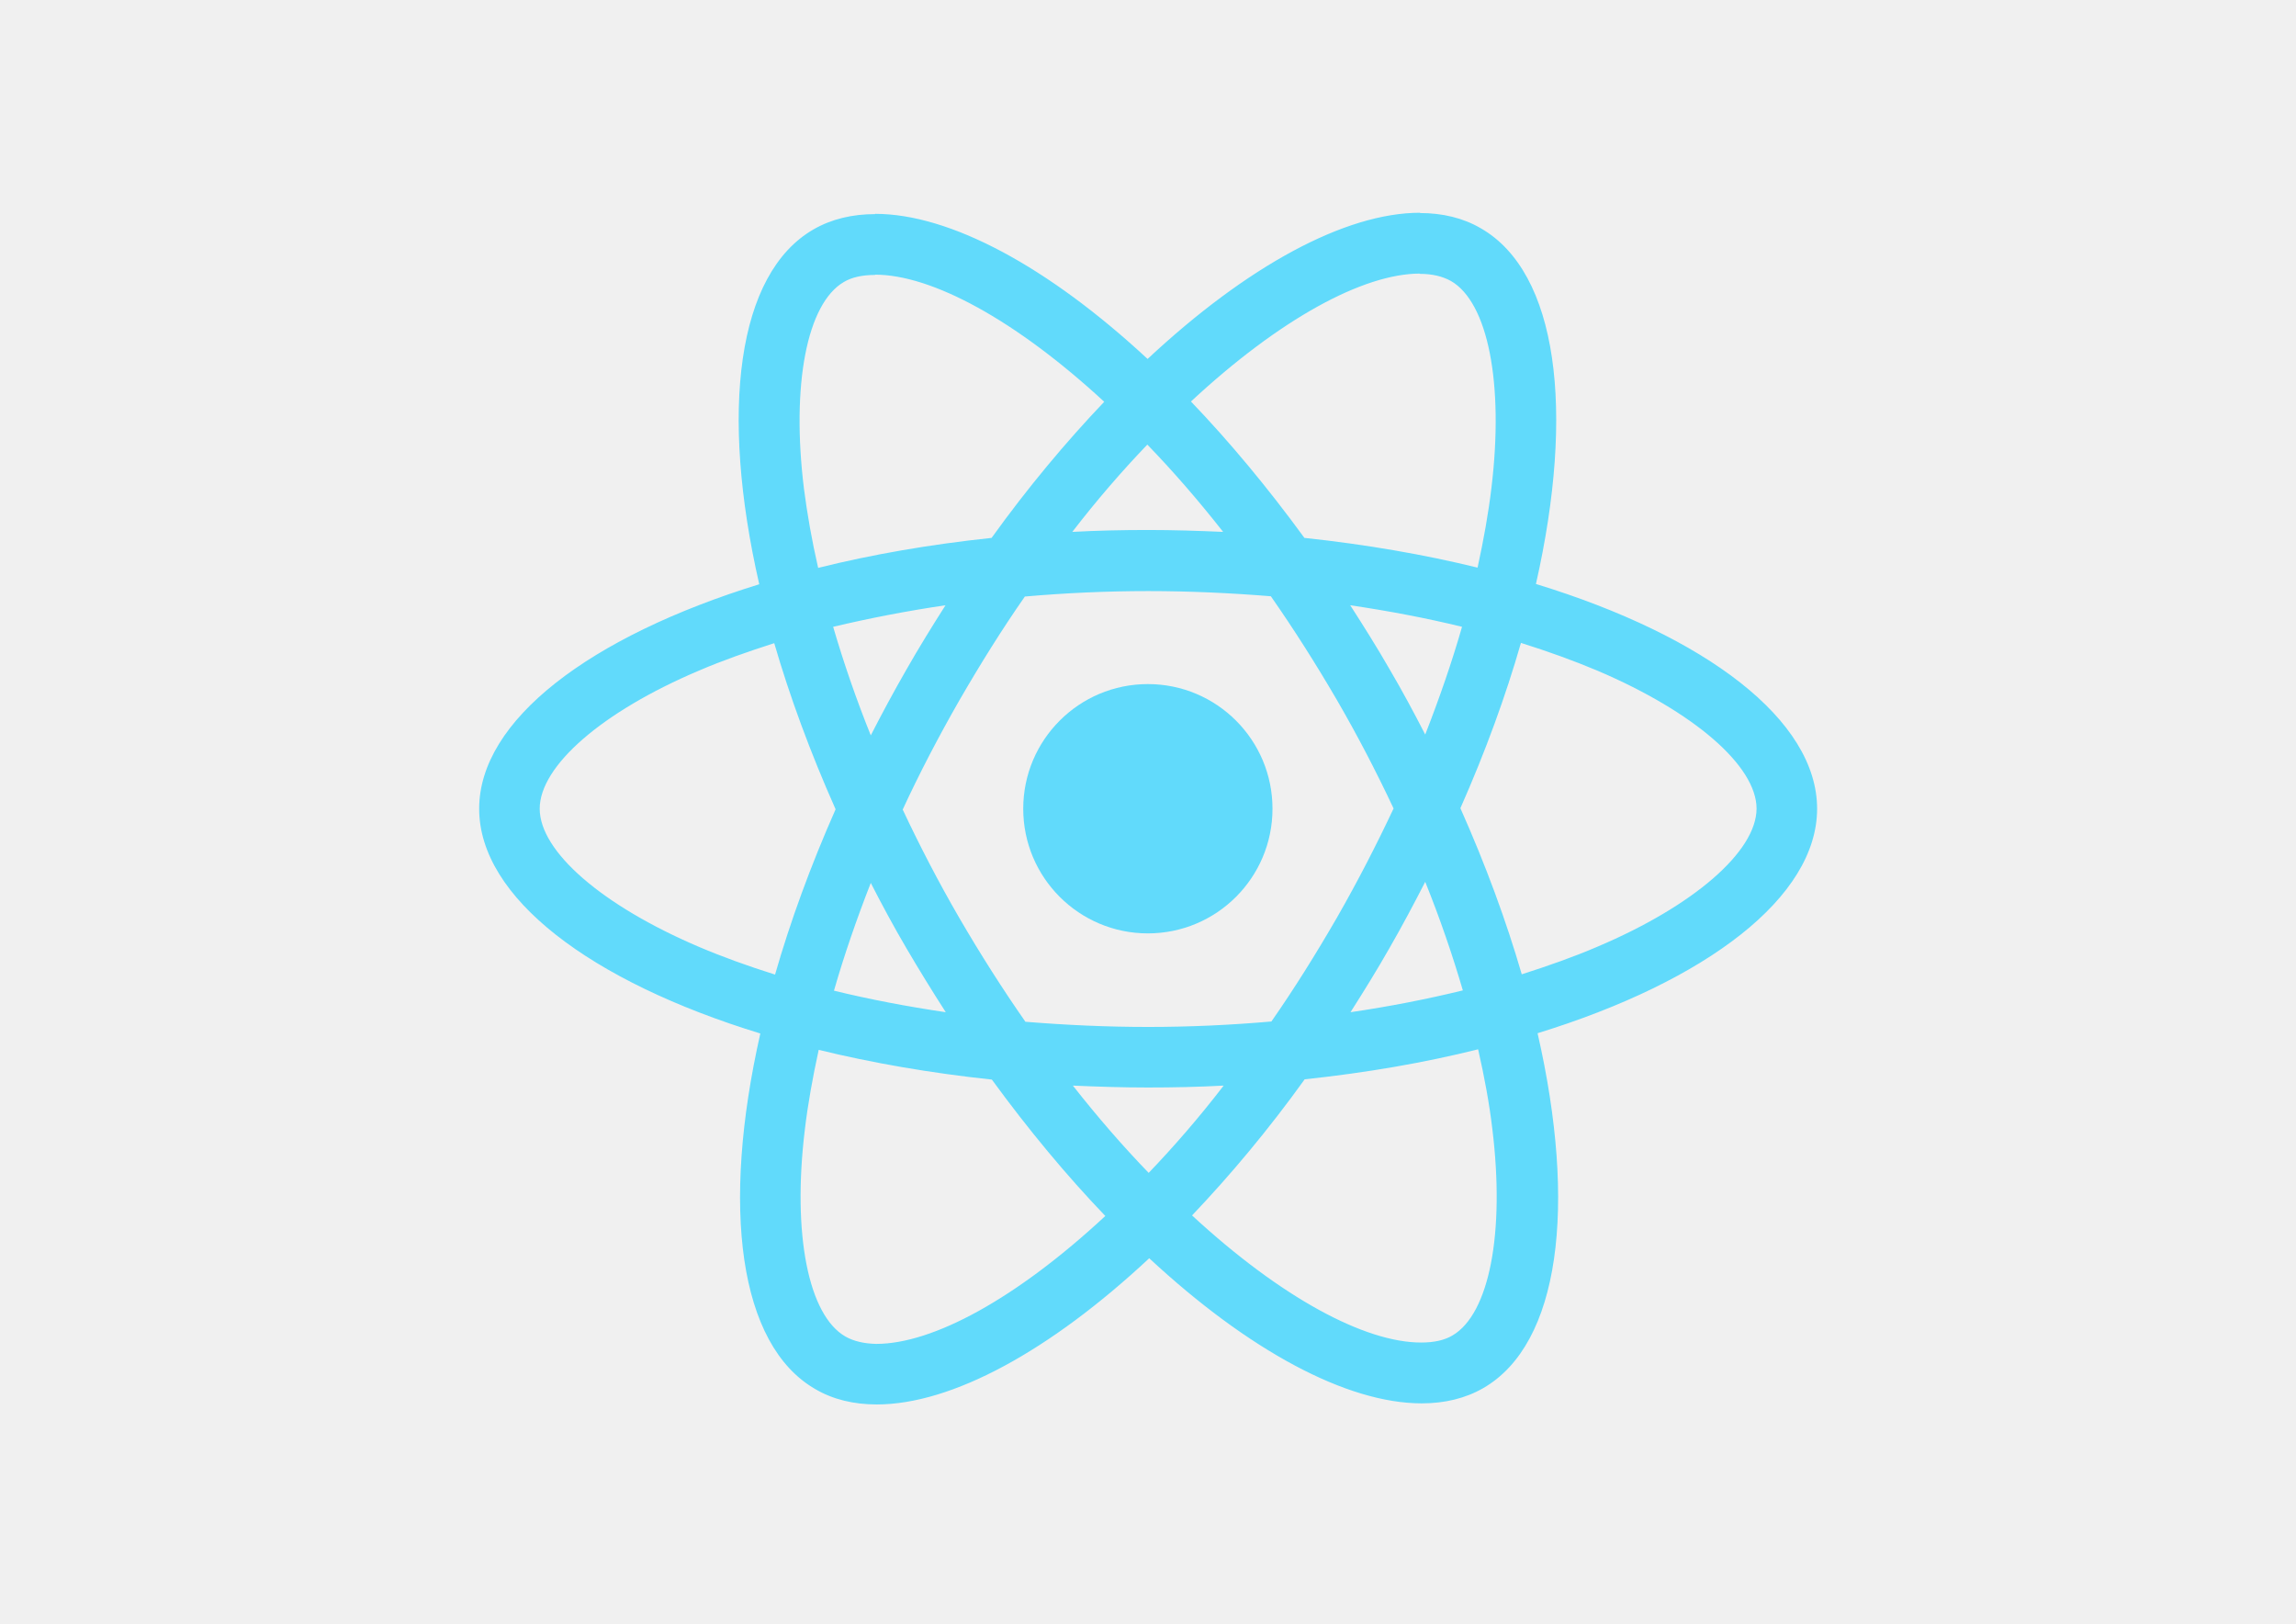
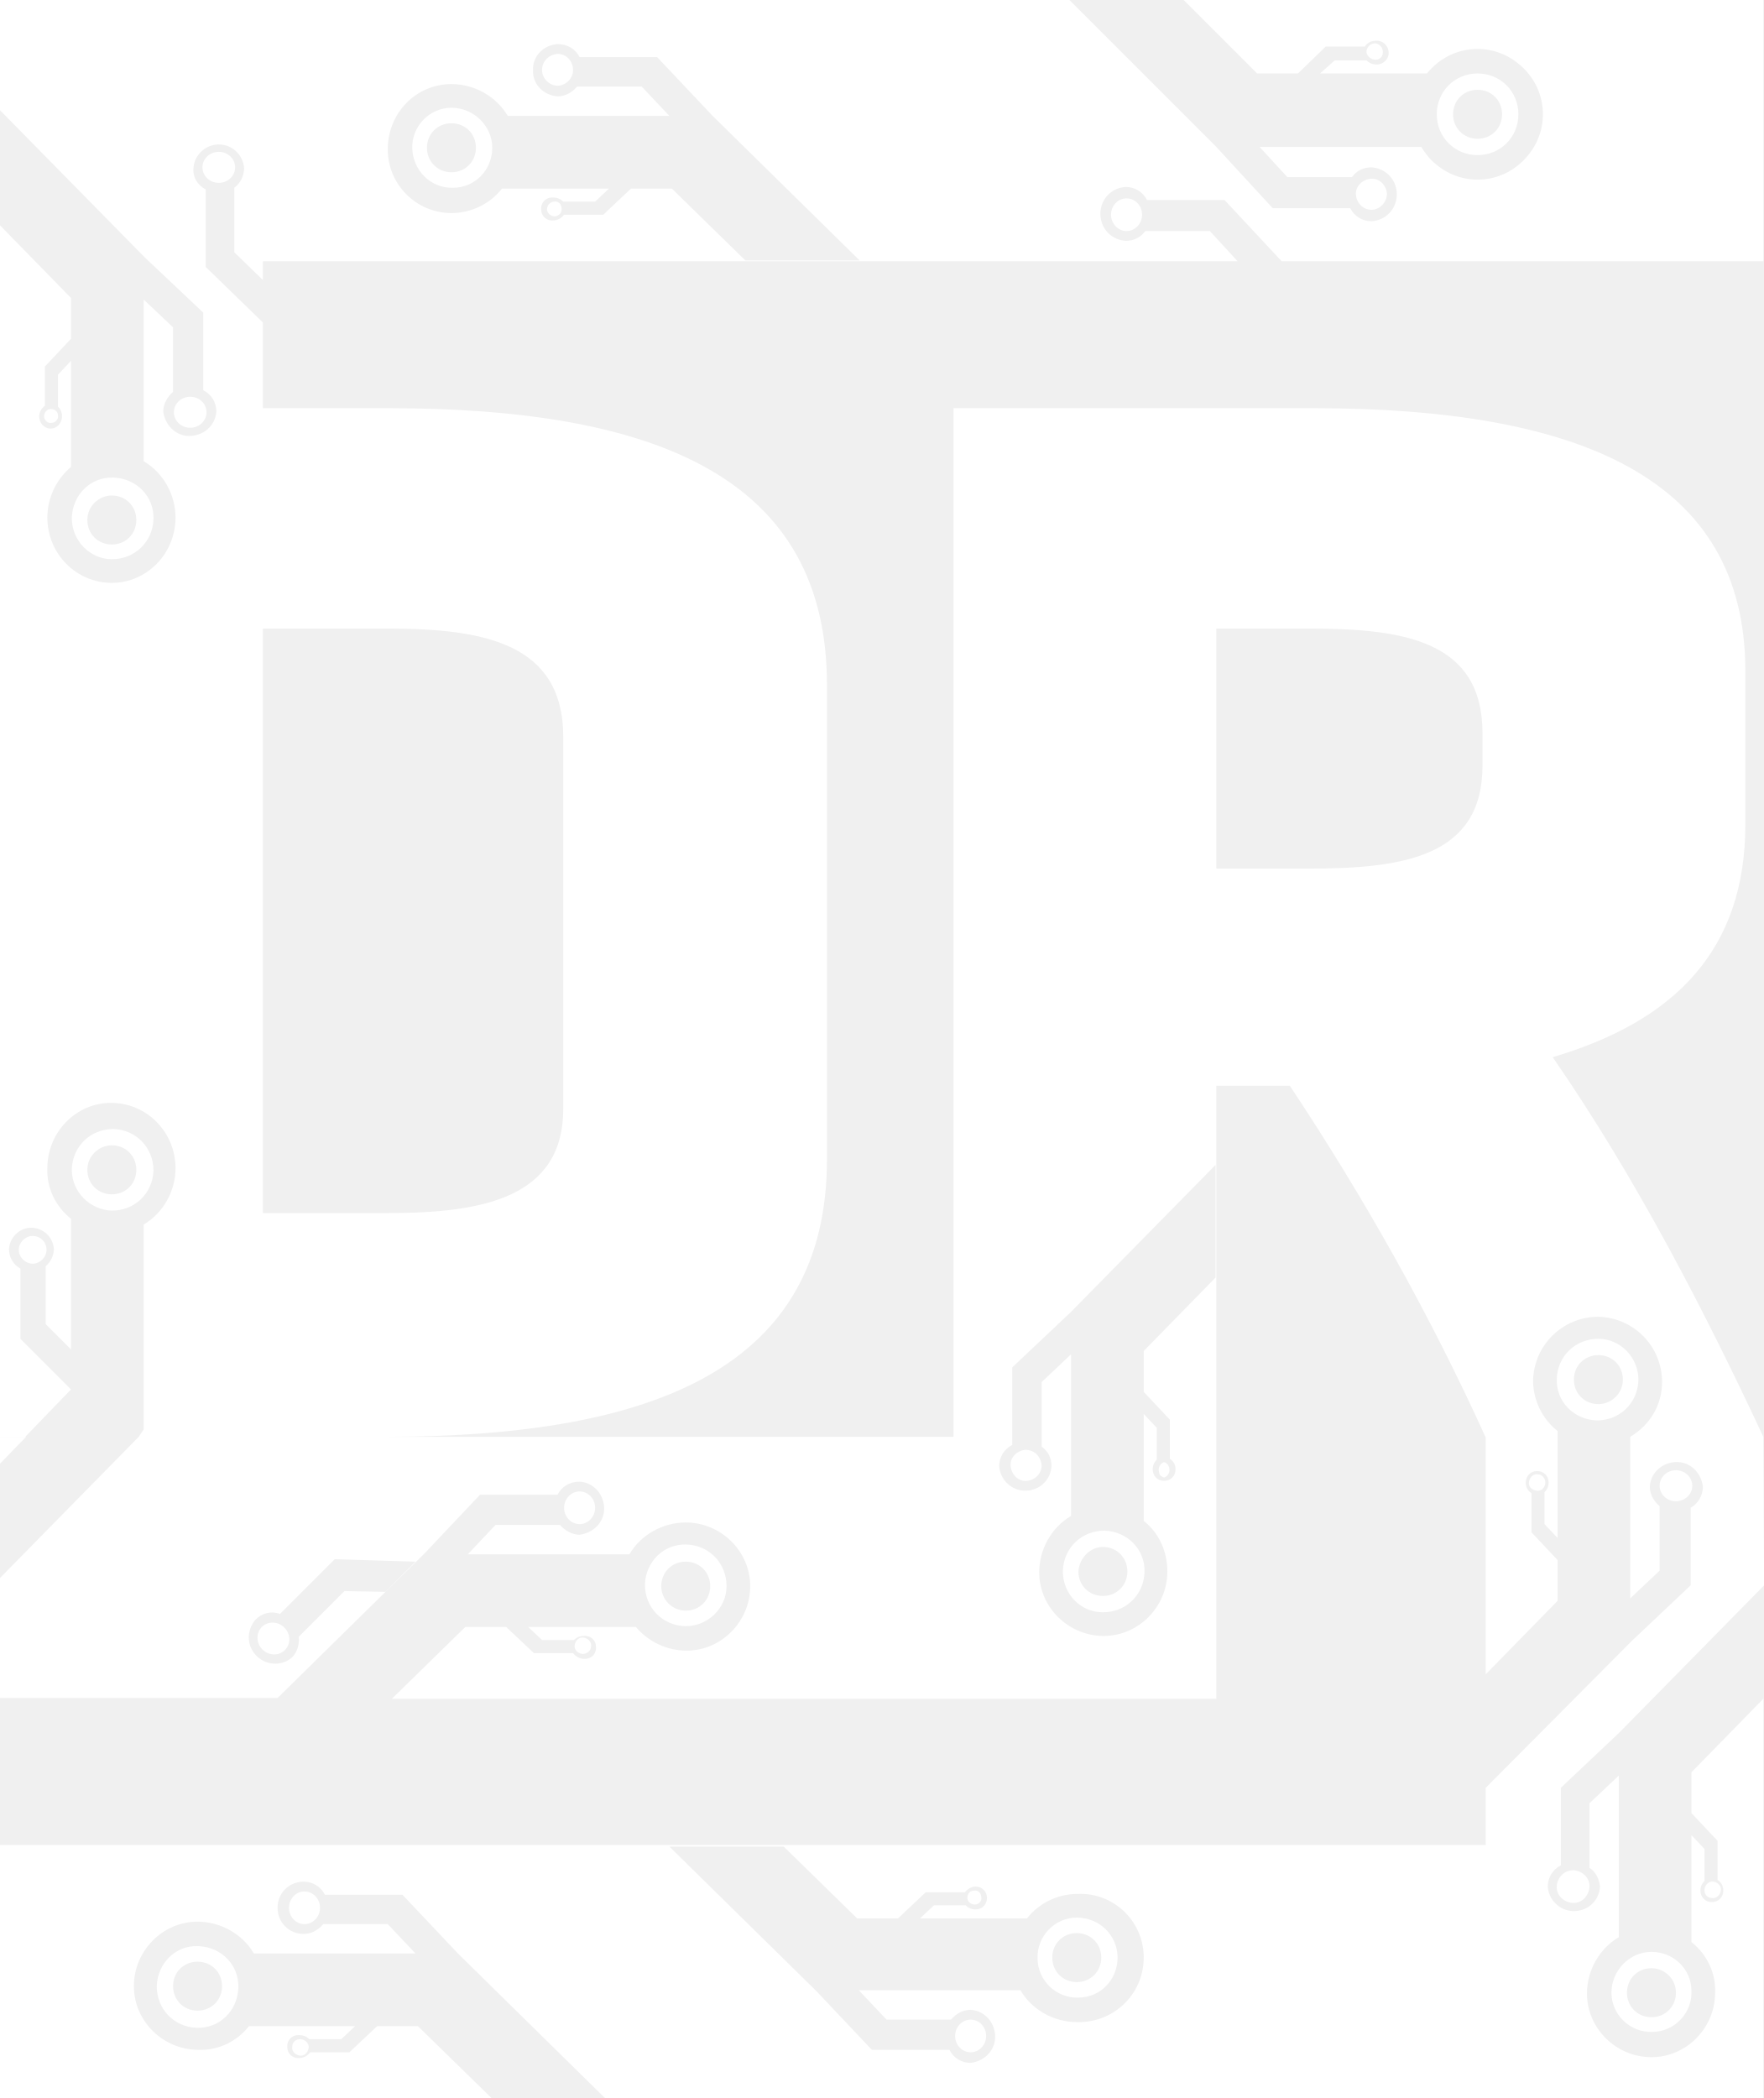
- <svg xmlns="http://www.w3.org/2000/svg" viewBox="0 0 841.9 595.3">
-   <g fill="#61DAFB">
-     <path d="M666.3 296.5c0-32.5-40.7-63.3-103.1-82.4 14.4-63.6 8-114.2-20.2-130.4-6.5-3.8-14.1-5.6-22.4-5.6v22.3c4.6 0 8.3.9 11.4 2.6 13.6 7.8 19.5 37.5 14.9 75.7-1.1 9.4-2.9 19.3-5.1 29.4-19.6-4.8-41-8.5-63.5-10.9-13.5-18.5-27.5-35.3-41.6-50 32.6-30.3 63.2-46.9 84-46.9V78c-27.5 0-63.5 19.6-99.9 53.6-36.4-33.8-72.4-53.2-99.9-53.2v22.3c20.7 0 51.4 16.5 84 46.6-14 14.7-28 31.4-41.3 49.9-22.6 2.4-44 6.1-63.6 11-2.3-10-4-19.7-5.2-29-4.7-38.2 1.1-67.9 14.6-75.8 3-1.8 6.9-2.6 11.5-2.6V78.5c-8.4 0-16 1.8-22.6 5.6-28.1 16.2-34.4 66.7-19.9 130.1-62.2 19.2-102.7 49.9-102.7 82.3 0 32.5 40.7 63.3 103.1 82.4-14.4 63.6-8 114.2 20.2 130.4 6.5 3.8 14.1 5.6 22.5 5.6 27.5 0 63.5-19.6 99.9-53.6 36.4 33.8 72.4 53.2 99.9 53.2 8.4 0 16-1.8 22.6-5.6 28.1-16.2 34.4-66.7 19.9-130.1 62-19.1 102.5-49.9 102.5-82.3zm-130.2-66.7c-3.7 12.9-8.3 26.2-13.5 39.5-4.1-8-8.4-16-13.1-24-4.6-8-9.5-15.8-14.4-23.4 14.2 2.1 27.9 4.7 41 7.9zm-45.8 106.5c-7.8 13.5-15.8 26.3-24.1 38.2-14.9 1.3-30 2-45.2 2-15.1 0-30.2-.7-45-1.9-8.3-11.9-16.4-24.6-24.2-38-7.6-13.1-14.5-26.4-20.8-39.8 6.2-13.4 13.2-26.8 20.7-39.9 7.8-13.5 15.8-26.3 24.1-38.2 14.9-1.3 30-2 45.2-2 15.1 0 30.2.7 45 1.9 8.3 11.9 16.4 24.6 24.2 38 7.6 13.1 14.5 26.4 20.8 39.8-6.3 13.4-13.2 26.8-20.7 39.9zm32.3-13c5.4 13.4 10 26.8 13.8 39.8-13.1 3.2-26.9 5.9-41.2 8 4.9-7.7 9.8-15.6 14.4-23.7 4.6-8 8.9-16.1 13-24.1zM421.2 430c-9.3-9.6-18.6-20.3-27.8-32 9 .4 18.2.7 27.5.7 9.4 0 18.7-.2 27.8-.7-9 11.7-18.3 22.4-27.5 32zm-74.4-58.9c-14.2-2.1-27.9-4.7-41-7.9 3.7-12.9 8.3-26.2 13.5-39.5 4.1 8 8.4 16 13.1 24 4.7 8 9.5 15.8 14.4 23.4zM420.7 163c9.3 9.6 18.6 20.3 27.8 32-9-.4-18.2-.7-27.5-.7-9.4 0-18.7.2-27.8.7 9-11.7 18.3-22.4 27.5-32zm-74 58.9c-4.9 7.7-9.8 15.6-14.4 23.7-4.6 8-8.9 16-13 24-5.4-13.4-10-26.8-13.8-39.8 13.1-3.1 26.9-5.8 41.2-7.9zm-90.5 125.2c-35.4-15.1-58.3-34.9-58.3-50.6 0-15.7 22.9-35.6 58.3-50.6 8.6-3.7 18-7 27.7-10.1 5.7 19.6 13.2 40 22.5 60.9-9.2 20.8-16.6 41.1-22.2 60.6-9.9-3.1-19.3-6.5-28-10.2zM310 490c-13.6-7.8-19.5-37.5-14.9-75.7 1.1-9.4 2.9-19.3 5.1-29.4 19.6 4.8 41 8.5 63.5 10.9 13.5 18.5 27.5 35.3 41.6 50-32.6 30.3-63.2 46.9-84 46.9-4.5-.1-8.3-1-11.3-2.7zm237.2-76.2c4.7 38.2-1.1 67.9-14.6 75.8-3 1.8-6.9 2.6-11.5 2.6-20.7 0-51.4-16.5-84-46.6 14-14.7 28-31.4 41.3-49.9 22.6-2.4 44-6.1 63.6-11 2.3 10.1 4.1 19.8 5.2 29.1zm38.5-66.7c-8.6 3.7-18 7-27.7 10.1-5.7-19.6-13.2-40-22.5-60.9 9.2-20.8 16.6-41.1 22.2-60.6 9.9 3.1 19.3 6.5 28.1 10.2 35.4 15.1 58.3 34.9 58.3 50.6-.1 15.7-23 35.6-58.4 50.6zM320.8 78.4z" />
-     <circle cx="420.9" cy="296.5" r="45.7" />
-     <path d="M520.5 78.1z" />
+ <svg xmlns="http://www.w3.org/2000/svg" version="1.1" id="Layer_1" x="0px" y="0px" viewBox="0 0 216 257" style="enable-background:new 0 0 216 257;" xml:space="preserve" fill="white">
+   <g>
+     <path d="M67.8,24.7c-0.5,0.1-0.8,0.5-0.8,1c0.1,0.5,0.5,0.8,1,0.8c0.5-0.1,0.8-0.4,0.8-0.9C68.8,25,68.4,24.6,67.8,24.7   C67.8,24.7,67.8,24.7,67.8,24.7z" />
+     <ellipse cx="138" cy="26.3" rx="1.9" ry="2" />
+     <ellipse cx="26.8" cy="20.5" rx="2" ry="1.9" />
+     <path d="M169.4,6.4c0-0.6-0.4-1-0.9-1.1c-0.6,0-1,0.4-1.1,0.9s0.4,1,0.9,1.1c0,0,0.1,0,0.1,0C168.9,7.4,169.4,7,169.4,6.4   C169.4,6.5,169.4,6.5,169.4,6.4z" />
+     <path d="M186,14c0-2.8-2.2-5-5-5s-5,2.2-5,5s2.2,5,5,5S186,16.8,186,14z M178,14c0-1.7,1.3-3,3-3s3,1.3,3,3s-1.3,3-3,3   S178,15.7,178,14z" />
+     <path d="M13.7,148.3c2.8,0,5-2.1,5.1-4.9c0-2.8-2.1-5-4.9-5.1c-2.8,0-5,2.1-5.1,4.9c0,0,0,0.1,0,0.1C8.8,146,11,148.2,13.7,148.3z    M13.7,140.3c1.7,0,3,1.3,3,3s-1.3,3-3,3s-3-1.3-3-3S12.1,140.3,13.7,140.3z" />
+     <path d="M68.3,6.6c-1.1,0.1-1.9,0.9-1.9,2c0,1,0.9,1.9,1.9,1.9s1.9-0.9,1.9-1.9l0,0C70.2,7.5,69.4,6.6,68.3,6.6z" />
+     <path d="M55.3,13.2c-2.7,0-4.9,2.3-4.8,5s2.3,4.9,5,4.8c2.7,0,4.8-2.2,4.8-4.9C60.3,15.4,58,13.2,55.3,13.2z M55.3,21.1   c-1.7,0-3-1.3-3-3s1.3-3,3-3s3,1.3,3,3S57,21.1,55.3,21.1z" />
+     <path d="M13.7,68.5c2.8,0,5-2.1,5.1-4.9s-2.1-5-4.9-5.1s-5,2.1-5.1,4.9c0,0,0,0.1,0,0.1C8.8,66.2,11,68.5,13.7,68.5z M13.7,60.7   c1.7,0,3,1.3,3,3s-1.3,3-3,3s-3-1.3-3-3S12.1,60.7,13.7,60.7z" />
+     <path d="M5.4,51c0,0.5,0.5,0.9,0.9,0.8c0.5,0,0.9-0.5,0.8-0.9c0-0.5-0.4-0.8-0.9-0.8C5.8,50.1,5.4,50.5,5.4,51   C5.4,51,5.4,51,5.4,51z" />
+     <path d="M169.9,23.7c-0.1-1-0.9-1.9-2-1.8c-1,0.1-1.9,0.9-1.8,2c0.1,1,0.9,1.8,1.9,1.8C169,25.7,169.9,24.8,169.9,23.7z" />
+     <ellipse cx="23.3" cy="50.5" rx="2" ry="1.9" />
+     <path d="M4,151.4c-0.9,0-1.7,0.8-1.7,1.7c0,0.9,0.8,1.7,1.7,1.7c0.9,0,1.7-0.8,1.7-1.7C5.7,152.1,4.9,151.4,4,151.4z" />
+     <ellipse cx="205.3" cy="182" rx="2" ry="1.9" />
+     <path d="M195.8,164c-2.8,0-5,2.1-5.1,4.9s2.1,5,4.9,5.1c2.8,0,5-2.1,5.1-4.9c0,0,0-0.1,0-0.1C200.7,166.3,198.5,164,195.8,164   C195.8,164,195.8,164,195.8,164z M195.8,172c-1.7,0-3-1.3-3-3s1.3-3,3-3s3,1.3,3,3S197.4,172,195.8,172z" />
+     <path d="M119.4,233.3c0.5,0,0.9-0.4,0.8-0.9c0-0.5-0.4-0.9-0.9-0.8c-0.5,0-0.8,0.4-0.8,0.9C118.5,232.9,118.9,233.3,119.4,233.3z" />
+     <path d="M125.6,177.6c-1,0.1-1.9,0.9-1.8,2c0.1,1,0.9,1.9,2,1.8c1-0.1,1.8-0.9,1.8-1.9C127.5,178.4,126.7,177.6,125.6,177.6z" />
+     <ellipse transform="matrix(0.7071 -0.7071 0.7071 0.7071 -132.1139 82.4864)" cx="33.5" cy="200.7" rx="1.9" ry="2" />
+     <path d="M207.2,222.1l3.2,3.4v4.8c0.5,0.3,0.7,0.8,0.7,1.3c0,0.8-0.6,1.4-1.4,1.4c-0.8,0-1.4-0.6-1.4-1.4c0-0.5,0.2-0.9,0.5-1.2   v-3.9l-1.6-1.7v13.1c1.9,1.5,3,3.8,2.9,6.2c0,4.3-3.5,7.9-7.8,7.9s-7.9-3.5-7.9-7.8c0,0,0,0,0,0c0-2.8,1.5-5.5,3.9-6.9v-19.8   l-3.6,3.4v7.9c0.8,0.5,1.2,1.4,1.3,2.3c-0.1,1.8-1.6,3.1-3.4,3c-1.6-0.1-2.9-1.4-3-3c0-1.1,0.6-2.1,1.6-2.6v-9.5l7.2-6.8l17.7-18   L216,176c-7-15-15.5-31.6-25.8-46.5c14.9-4.4,23.6-13.1,23.6-28.5V82.2c0-23.7-20.4-32.2-53-32.2h-44v126H47.3c33.3,0,54-8.7,54-34   V83.9c0-25.3-20.7-33.9-53.8-33.9H32.2V39.5l-7-6.8v-9.5c-1-0.5-1.6-1.5-1.5-2.6c0.1-1.7,1.6-3,3.3-2.9c1.6,0.1,2.8,1.4,2.9,2.9   c0,0.9-0.4,1.8-1.2,2.4v7.9l3.5,3.4V32h119.4l-3.4-3.7h-7.9c-0.6,0.8-1.4,1.2-2.4,1.2c-1.8-0.1-3.2-1.6-3.1-3.5   c0.1-1.7,1.4-3,3.1-3.1c1.1,0,2.1,0.6,2.6,1.6h9.5L157,32h59V0h-71l9,9h5l3.4-3.3h4.8c0.3-0.5,0.8-0.7,1.3-0.7   c0.8-0.1,1.5,0.5,1.6,1.3c0.1,0.8-0.5,1.5-1.3,1.6c-0.1,0-0.2,0-0.2,0c-0.5,0-0.9-0.2-1.2-0.5h-3.9L161.7,9h13.1   c2.8-3.5,7.8-4,11.2-1.2c3.5,2.8,4,7.8,1.2,11.2c-2.8,3.5-7.8,4-11.2,1.2c-0.8-0.6-1.4-1.4-1.9-2.2h-19.8l3.4,3.7h7.9   c0.6-0.8,1.4-1.2,2.4-1.2c1.8,0.1,3.2,1.6,3.1,3.5c-0.1,1.7-1.4,3-3.1,3.1c-1.1,0-2.1-0.6-2.6-1.6h-9.5L149,18L131,0H0v13.5   l17.7,18l7.2,6.8v9.5c1,0.5,1.6,1.5,1.6,2.6c-0.1,1.8-1.7,3.1-3.5,3c-1.6-0.1-2.8-1.4-3-3c0-0.9,0.5-1.8,1.2-2.4v-7.9l-3.6-3.4   v19.8c2.4,1.4,3.9,4.1,3.9,6.9c0,4.4-3.5,8-7.8,8c0,0,0,0,0,0c-4.4,0-7.9-3.6-7.9-8c0,0,0,0,0,0c0-2.4,1.1-4.7,2.9-6.2V44.2   l-1.6,1.7v3.9c0.3,0.3,0.5,0.7,0.5,1.2c0,0.8-0.6,1.5-1.4,1.5c-0.8,0-1.4-0.7-1.4-1.5c0-0.5,0.3-1,0.7-1.3v-4.8l3.2-3.4v-5l-8.8-9   V176h3.2l5.6-5.8l-6.2-6.2v-8.6c-0.9-0.5-1.4-1.4-1.4-2.4c0.1-1.5,1.4-2.7,2.9-2.6c1.4,0.1,2.5,1.2,2.6,2.6c0,0.8-0.4,1.6-1,2.1   v7.1l3.1,3.1v-16c-1.9-1.5-3-3.8-2.9-6.2c0-4.4,3.5-8,7.8-8c0,0,0,0,0,0c4.4,0,7.9,3.6,7.9,8c0,0,0,0,0,0c0,2.8-1.5,5.5-3.9,6.9   v25.1L17,176h0L0,193.3V208h34l18-17.7l6.8-7.2h9.5c0.5-1,1.5-1.6,2.7-1.6c1.8,0.1,3.1,1.7,3,3.5c-0.1,1.6-1.4,2.8-3,3   c-0.9,0-1.8-0.5-2.4-1.2h-7.9l-3.4,3.6h19.8c1.4-2.4,4.1-3.9,6.9-3.9c4.3,0,7.9,3.5,7.9,7.8s-3.5,7.9-7.8,7.9c0,0,0,0,0,0   c-2.4,0-4.7-1.1-6.2-2.9H64.7l1.7,1.6h3.9c0.3-0.3,0.7-0.5,1.2-0.5c0.8-0.1,1.5,0.5,1.5,1.3c0.1,0.8-0.5,1.5-1.3,1.5   c-0.1,0-0.2,0-0.2,0c-0.5,0-1-0.3-1.3-0.7h-4.8l-3.4-3.2h-5l-9,8.8h101v-75.1h9c9.1,13.7,17.2,28.1,24,43.1v29l8.8-9v-5l-3.2-3.4   v-4.8c-0.5-0.3-0.7-0.8-0.7-1.3c0-0.8,0.6-1.4,1.4-1.4c0.8,0,1.4,0.6,1.4,1.4c0,0.5-0.2,0.9-0.5,1.2v3.9l1.6,1.7v-13.1   c-1.9-1.5-3-3.8-3-6.2c0.1-4.3,3.6-7.8,8-7.8c4.3,0.1,7.8,3.6,7.8,8c0,2.8-1.5,5.3-3.9,6.7v19.8l3.6-3.4v-7.9   c-0.7-0.6-1.2-1.4-1.2-2.4c0.1-1.8,1.7-3.1,3.5-3c1.6,0.1,2.8,1.4,3,3c0,1.1-0.6,2.1-1.5,2.6v0v9.5l-7.2,6.8L182,219v7H0v31h60.2   l-9-8.8h-5l-3.4,3.2H38c-0.3,0.4-0.8,0.7-1.3,0.7c-0.8,0.1-1.5-0.5-1.5-1.3c-0.1-0.8,0.5-1.5,1.3-1.5c0.1,0,0.2,0,0.2,0   c0.5,0,0.9,0.2,1.2,0.5h3.9l1.7-1.6H30.5c-1.5,1.9-3.8,3-6.2,2.9c-4.3,0-7.9-3.5-7.9-7.8s3.5-7.9,7.8-7.9c0,0,0,0,0,0   c2.8,0,5.5,1.5,6.9,3.9h19.8l-3.4-3.6h-7.9c-0.6,0.7-1.4,1.2-2.4,1.2c-1.8,0-3.2-1.4-3.2-3.2c0-1.8,1.4-3.2,3.2-3.2   c1.1,0,2.1,0.6,2.6,1.6h9.5l6.8,7.2l18,17.7H216v-48.9l-8.8,9V222.1z M55.3,10.3c2.8,0,5.5,1.5,6.9,3.9H82l-3.4-3.6h-7.9   c-0.6,0.7-1.4,1.2-2.4,1.2c-1.7-0.1-3.1-1.5-3-3.2c-0.1-1.7,1.3-3.1,3-3.2C69.5,5.4,70.5,6,71,7h9.5l6.8,7.2l18,17.7l-14,0l-9-8.8   h-5l-3.4,3.2h-4.8c-0.3,0.4-0.8,0.7-1.3,0.7c-0.8,0.1-1.5-0.5-1.5-1.3c-0.1-0.8,0.5-1.5,1.3-1.5c0.1,0,0.2,0,0.2,0   c0.5,0,0.9,0.2,1.2,0.5h3.9l1.7-1.6H61.5c-1.5,1.9-3.8,3-6.2,3c-4.3,0-7.8-3.5-7.8-7.8C47.5,13.8,51,10.3,55.3,10.3z M32.2,77h15.3   c11.8,0,21.5,1.8,21.5,13.3v45.5c0,10.9-9.8,12.8-21.5,12.8H32.2V77z M47.2,195l-5-0.1l-5.6,5.6c0.1,0.9-0.2,1.9-0.8,2.5   c-1.3,1.2-3.4,1-4.5-0.3c-1.1-1.2-1.1-3,0-4.3c0.8-0.8,1.9-1.1,3-0.7L41,191l9.9,0.3L47.2,195z M148.9,156.5l-8.8,9v5l3.2,3.4v4.8   c0.5,0.3,0.7,0.8,0.7,1.3c0,0.8-0.6,1.4-1.4,1.4s-1.4-0.6-1.4-1.4c0-0.5,0.2-0.9,0.5-1.2v-3.9l-1.6-1.7v13.1   c1.9,1.5,2.9,3.8,2.9,6.2c0,4.3-3.5,7.9-7.8,7.9c-4.3,0-7.9-3.5-7.9-7.8c0,0,0,0,0,0c0-2.8,1.5-5.5,3.9-6.9v-19.8l-3.6,3.4v7.9   c0.8,0.6,1.2,1.4,1.2,2.4c-0.1,1.8-1.6,3.1-3.4,3c-1.6-0.1-2.9-1.4-3-3c0-1.1,0.6-2.1,1.6-2.6v-9.5l7.2-6.8l17.7-18L148.9,156.5z    M181.6,93.8c0,11.1-9.6,12.6-21.2,12.6H149V77h11.4c11.6,0,21.2,1.5,21.2,12.8V93.8z M132.5,247.7c-0.2,0-0.4,0-0.6,0   c-2.8,0-5.5-1.5-6.9-3.9h-19.8l3.4,3.6h7.9c0.6-0.7,1.4-1.2,2.4-1.2c1.8,0.1,3.1,1.7,3,3.5c-0.1,1.6-1.4,2.8-3,3   c-1.1,0-2.1-0.6-2.6-1.6h-9.5l-6.8-7.2l-18-17.7h14l9,8.8h5l3.4-3.2h4.8c0.3-0.4,0.8-0.7,1.3-0.7c0.8,0,1.4,0.6,1.4,1.4   s-0.6,1.4-1.4,1.4c-0.5,0-0.9-0.2-1.2-0.5h-3.9l-1.7,1.6h13.1c1.5-1.9,3.8-3,6.2-3c4.3-0.2,8,3.2,8.1,7.6S136.8,247.5,132.5,247.7z   " />
+     <path d="M131.9,234.9c-2.7,0-4.9,2.3-4.8,5c0,2.7,2.3,4.9,5,4.8c2.7,0,4.8-2.2,4.8-4.9C136.9,237.1,134.7,234.9,131.9,234.9   C131.9,234.9,131.9,234.9,131.9,234.9z M131.9,242.8c-1.7,0-3-1.3-3-3s1.3-3,3-3s3,1.3,3,3C134.9,241.5,133.6,242.8,131.9,242.8   L131.9,242.8L131.9,242.8z" />
+     <ellipse cx="118.9" cy="249.4" rx="1.9" ry="2" />
+     <path d="M135.1,197.5c2.8,0,5-2.1,5.1-4.9s-2.1-5-4.9-5.1c-2.8,0-5,2.1-5.1,4.9c0,0,0,0.1,0,0.1   C130.2,195.3,132.4,197.5,135.1,197.5z M135.1,189.5c1.7,0,3,1.3,3,3s-1.3,3-3,3s-3-1.3-3-3C132.2,190.9,133.5,189.5,135.1,189.5   L135.1,189.5z" />
+     <path d="M188.4,180.6c-0.5-0.1-1,0.3-1.1,0.9s0.3,1,0.9,1.1s1-0.3,1.1-0.9c0,0,0-0.1,0-0.1C189.3,181.1,188.9,180.6,188.4,180.6   C188.4,180.6,188.4,180.6,188.4,180.6z" />
+     <path d="M142.6,181c0.5-0.2,0.8-0.7,0.6-1.3c-0.1-0.3-0.3-0.5-0.6-0.6c-0.5,0.2-0.8,0.7-0.6,1.3C142,180.7,142.3,180.9,142.6,181z" />
+     <path d="M19.2,243.3c0,2.8,2.1,5,4.9,5.1s5-2.1,5.1-4.9s-2.1-5-4.9-5.1c0,0-0.1,0-0.1,0C21.5,238.3,19.3,240.5,19.2,243.3z    M27.2,243.3c0,1.7-1.3,3-3,3s-3-1.3-3-3s1.3-3,3-3S27.2,241.6,27.2,243.3z" />
+     <path d="M35.8,250.7c-0.1,0.5,0.3,1,0.9,1.1c0.5,0.1,1-0.3,1.1-0.9c0.1-0.5-0.3-1-0.9-1.1c-0.1,0-0.1,0-0.2,0   C36.2,249.8,35.8,250.2,35.8,250.7z" />
+     <path d="M72.4,201.7c0.1-0.5-0.3-1-0.9-1.1c-0.5-0.1-1,0.3-1.1,0.9c-0.1,0.5,0.3,1,0.9,1.1c0,0,0.1,0,0.1,0   C71.9,202.6,72.4,202.2,72.4,201.7C72.4,201.7,72.4,201.7,72.4,201.7z" />
+     <ellipse cx="71" cy="184.7" rx="1.9" ry="2" />
+     <path d="M89,194.3c0-2.8-2.1-5-4.9-5.1s-5,2.1-5.1,4.9c0,2.8,2.1,5,4.9,5.1c0,0,0.1,0,0.1,0C86.7,199.2,89,197,89,194.3z M81,194.3   c0-1.7,1.3-3,3-3s3,1.3,3,3s-1.3,3-3,3S81,195.9,81,194.3z" />
+     <ellipse cx="37.3" cy="233.7" rx="1.9" ry="2" />
+     <polygon points="0,176 0,179.3 3.2,176  " />
+     <path d="M209.7,232.5c0.5,0.1,1-0.3,1.1-0.9c0.1-0.5-0.3-1-0.9-1.1c-0.5-0.1-1,0.3-1.1,0.9c0,0.1,0,0.1,0,0.2   C208.8,232.1,209.2,232.5,209.7,232.5z" />
+     <path d="M190.7,231c-0.1,1.1,0.8,2,1.9,2.1c1.1,0.1,2-0.8,2.1-1.9c0.1-1.1-0.8-2-1.9-2.1c0,0-0.1,0-0.1,0   C191.7,229.1,190.8,229.9,190.7,231z" />
+     <path d="M197.4,244.1c0,2.7,2.3,4.9,5,4.8c2.7,0,4.9-2.3,4.8-5c0-2.7-2.2-4.8-4.9-4.8C199.6,239.1,197.4,241.4,197.4,244.1z    M205.3,244.1c0,1.7-1.3,3-3,3s-3-1.3-3-3s1.3-3,3-3l0,0C203.9,241.1,205.3,242.4,205.3,244.1L205.3,244.1z" />
  </g>
</svg>
